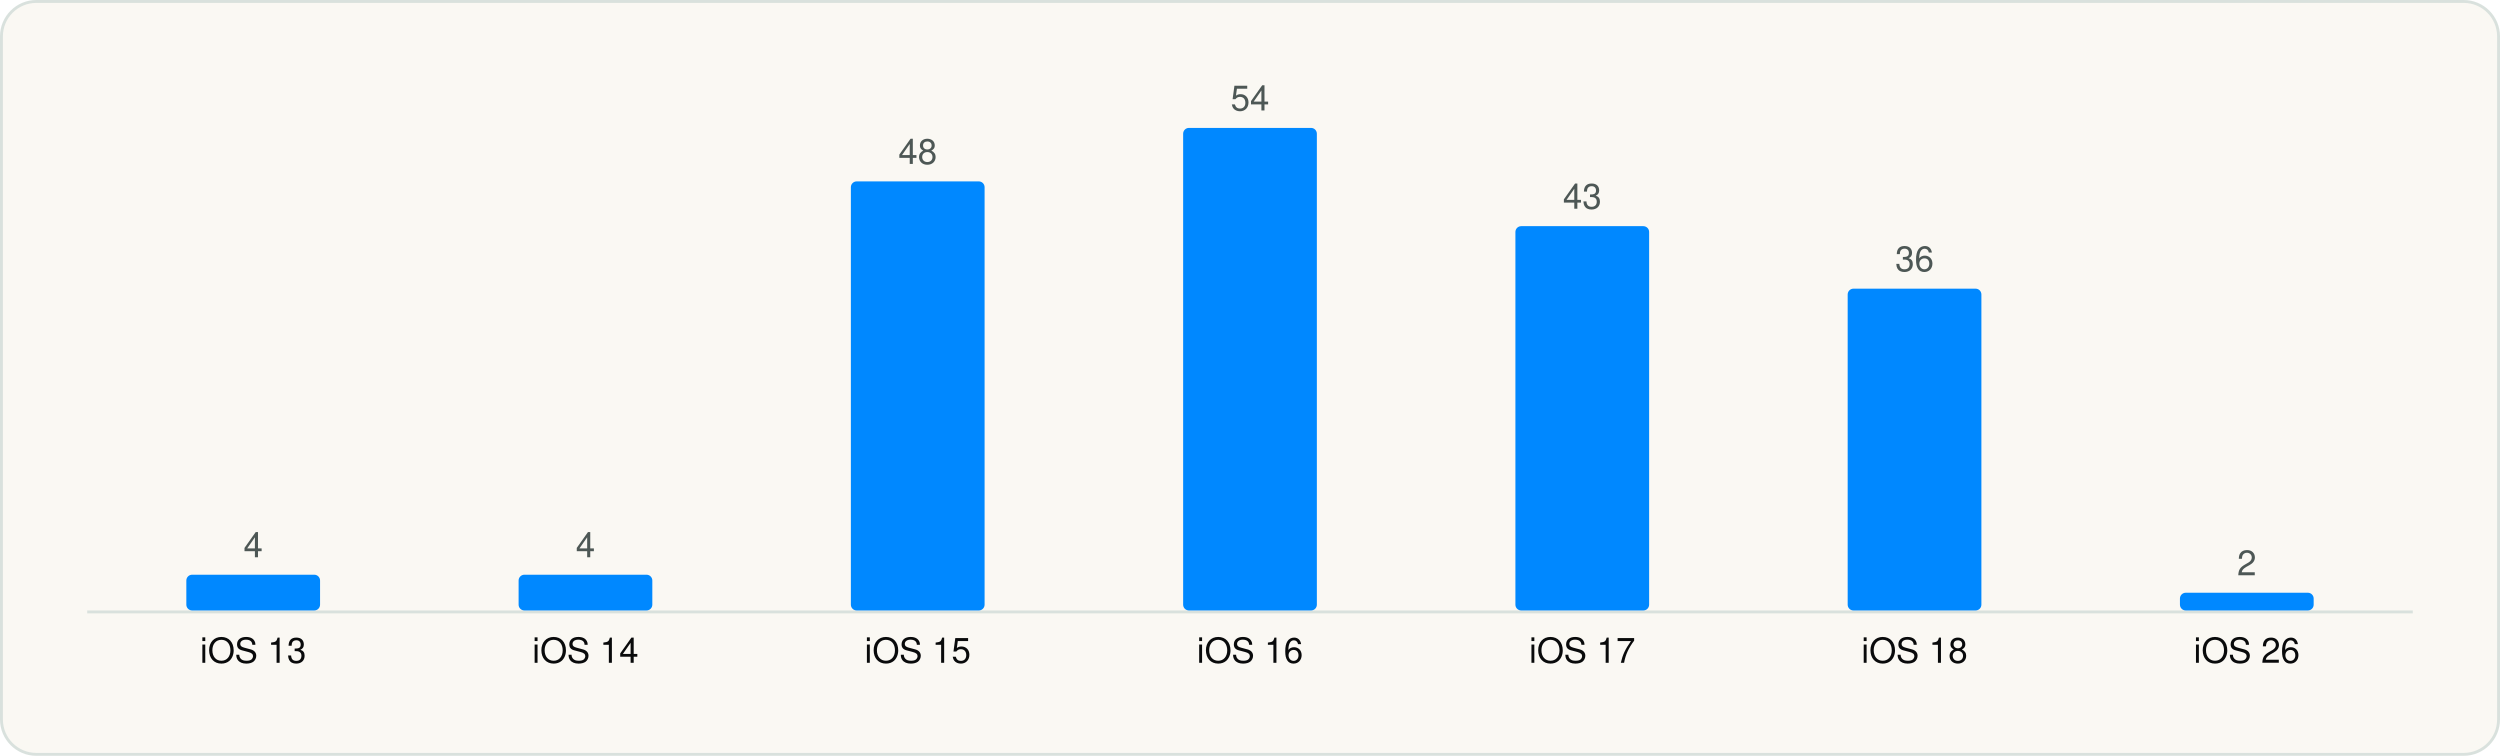
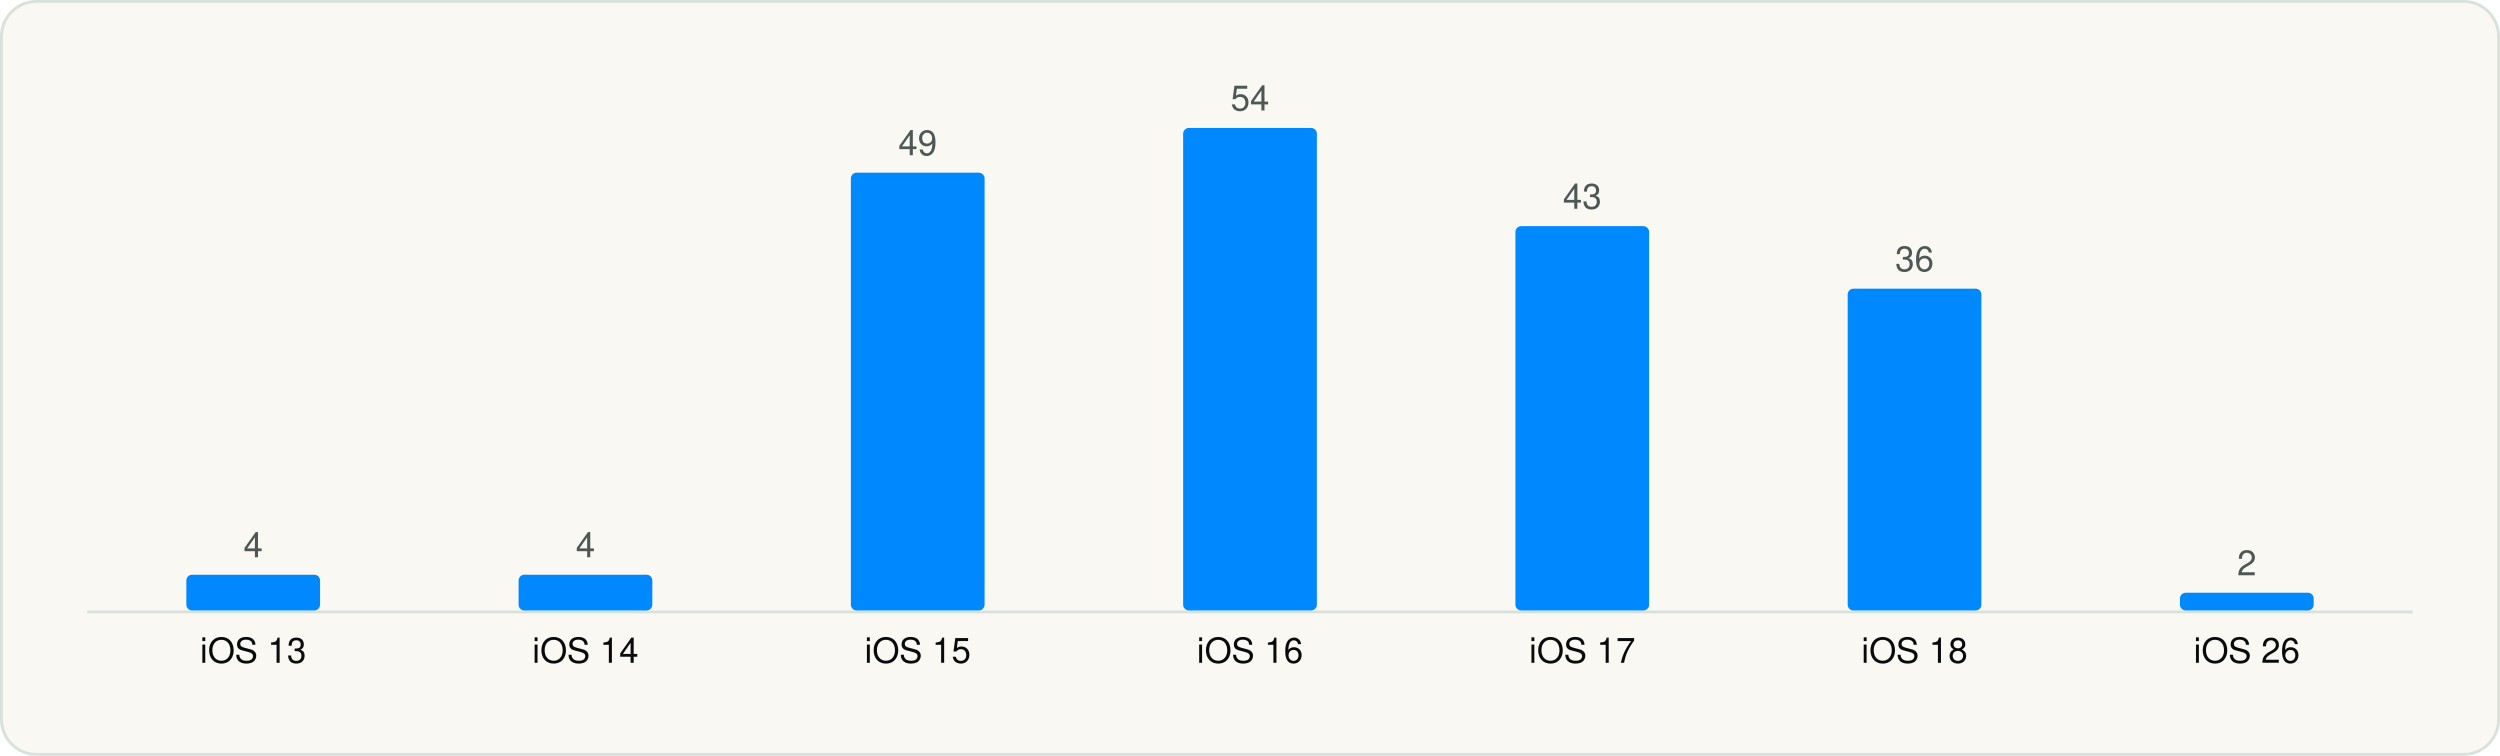
<svg xmlns="http://www.w3.org/2000/svg" viewBox="0 0 860 260" width="860" height="260" role="img" aria-label="Minimum iOS version" font-family="Geist, -apple-system, BlinkMacSystemFont, 'Segoe UI', Helvetica, Arial, sans-serif">
  <rect x="0.5" y="0.5" width="859" height="259" rx="12" fill="#FAF8F3" stroke="#D9E1DD" />
  <g transform="translate(20 20)">
    <line x1="10" y1="190.5" x2="810" y2="190.5" stroke="#D9E1DD" />
    <rect x="44.1" y="177.7" width="46.0" height="12.3" rx="2" fill="#0088FF" />
    <text x="67.1" y="171.7" font-size="12" text-anchor="middle" fill="#4D5755">4</text>
    <text x="67.1" y="208.0" font-size="12" text-anchor="middle" fill="#090A0B">iOS 13</text>
    <rect x="158.4" y="177.7" width="46.0" height="12.3" rx="2" fill="#0088FF" />
    <text x="181.4" y="171.7" font-size="12" text-anchor="middle" fill="#4D5755">4</text>
    <text x="181.4" y="208.0" font-size="12" text-anchor="middle" fill="#090A0B">iOS 14</text>
-     <rect x="272.7" y="42.4" width="46.0" height="147.6" rx="2" fill="#0088FF" />
-     <text x="295.7" y="36.4" font-size="12" text-anchor="middle" fill="#4D5755">48</text>
+     <rect x="272.7" y="39.4" width="46.0" height="150.6" rx="2" fill="#0088FF" />
+     <text x="295.7" y="33.4" font-size="12" text-anchor="middle" fill="#4D5755">49</text>
    <text x="295.7" y="208.0" font-size="12" text-anchor="middle" fill="#090A0B">iOS 15</text>
    <rect x="387.0" y="24.0" width="46.0" height="166.0" rx="2" fill="#0088FF" />
    <text x="410.0" y="18.0" font-size="12" text-anchor="middle" fill="#4D5755">54</text>
    <text x="410.0" y="208.0" font-size="12" text-anchor="middle" fill="#090A0B">iOS 16</text>
    <rect x="501.3" y="57.8" width="46.0" height="132.2" rx="2" fill="#0088FF" />
    <text x="524.3" y="51.8" font-size="12" text-anchor="middle" fill="#4D5755">43</text>
    <text x="524.3" y="208.0" font-size="12" text-anchor="middle" fill="#090A0B">iOS 17</text>
    <rect x="615.6" y="79.3" width="46.0" height="110.7" rx="2" fill="#0088FF" />
    <text x="638.6" y="73.3" font-size="12" text-anchor="middle" fill="#4D5755">36</text>
    <text x="638.6" y="208.0" font-size="12" text-anchor="middle" fill="#090A0B">iOS 18</text>
    <rect x="729.9" y="183.9" width="46.0" height="6.1" rx="2" fill="#0088FF" />
    <text x="752.9" y="177.9" font-size="12" text-anchor="middle" fill="#4D5755">2</text>
    <text x="752.9" y="208.0" font-size="12" text-anchor="middle" fill="#090A0B">iOS 26</text>
  </g>
</svg>
